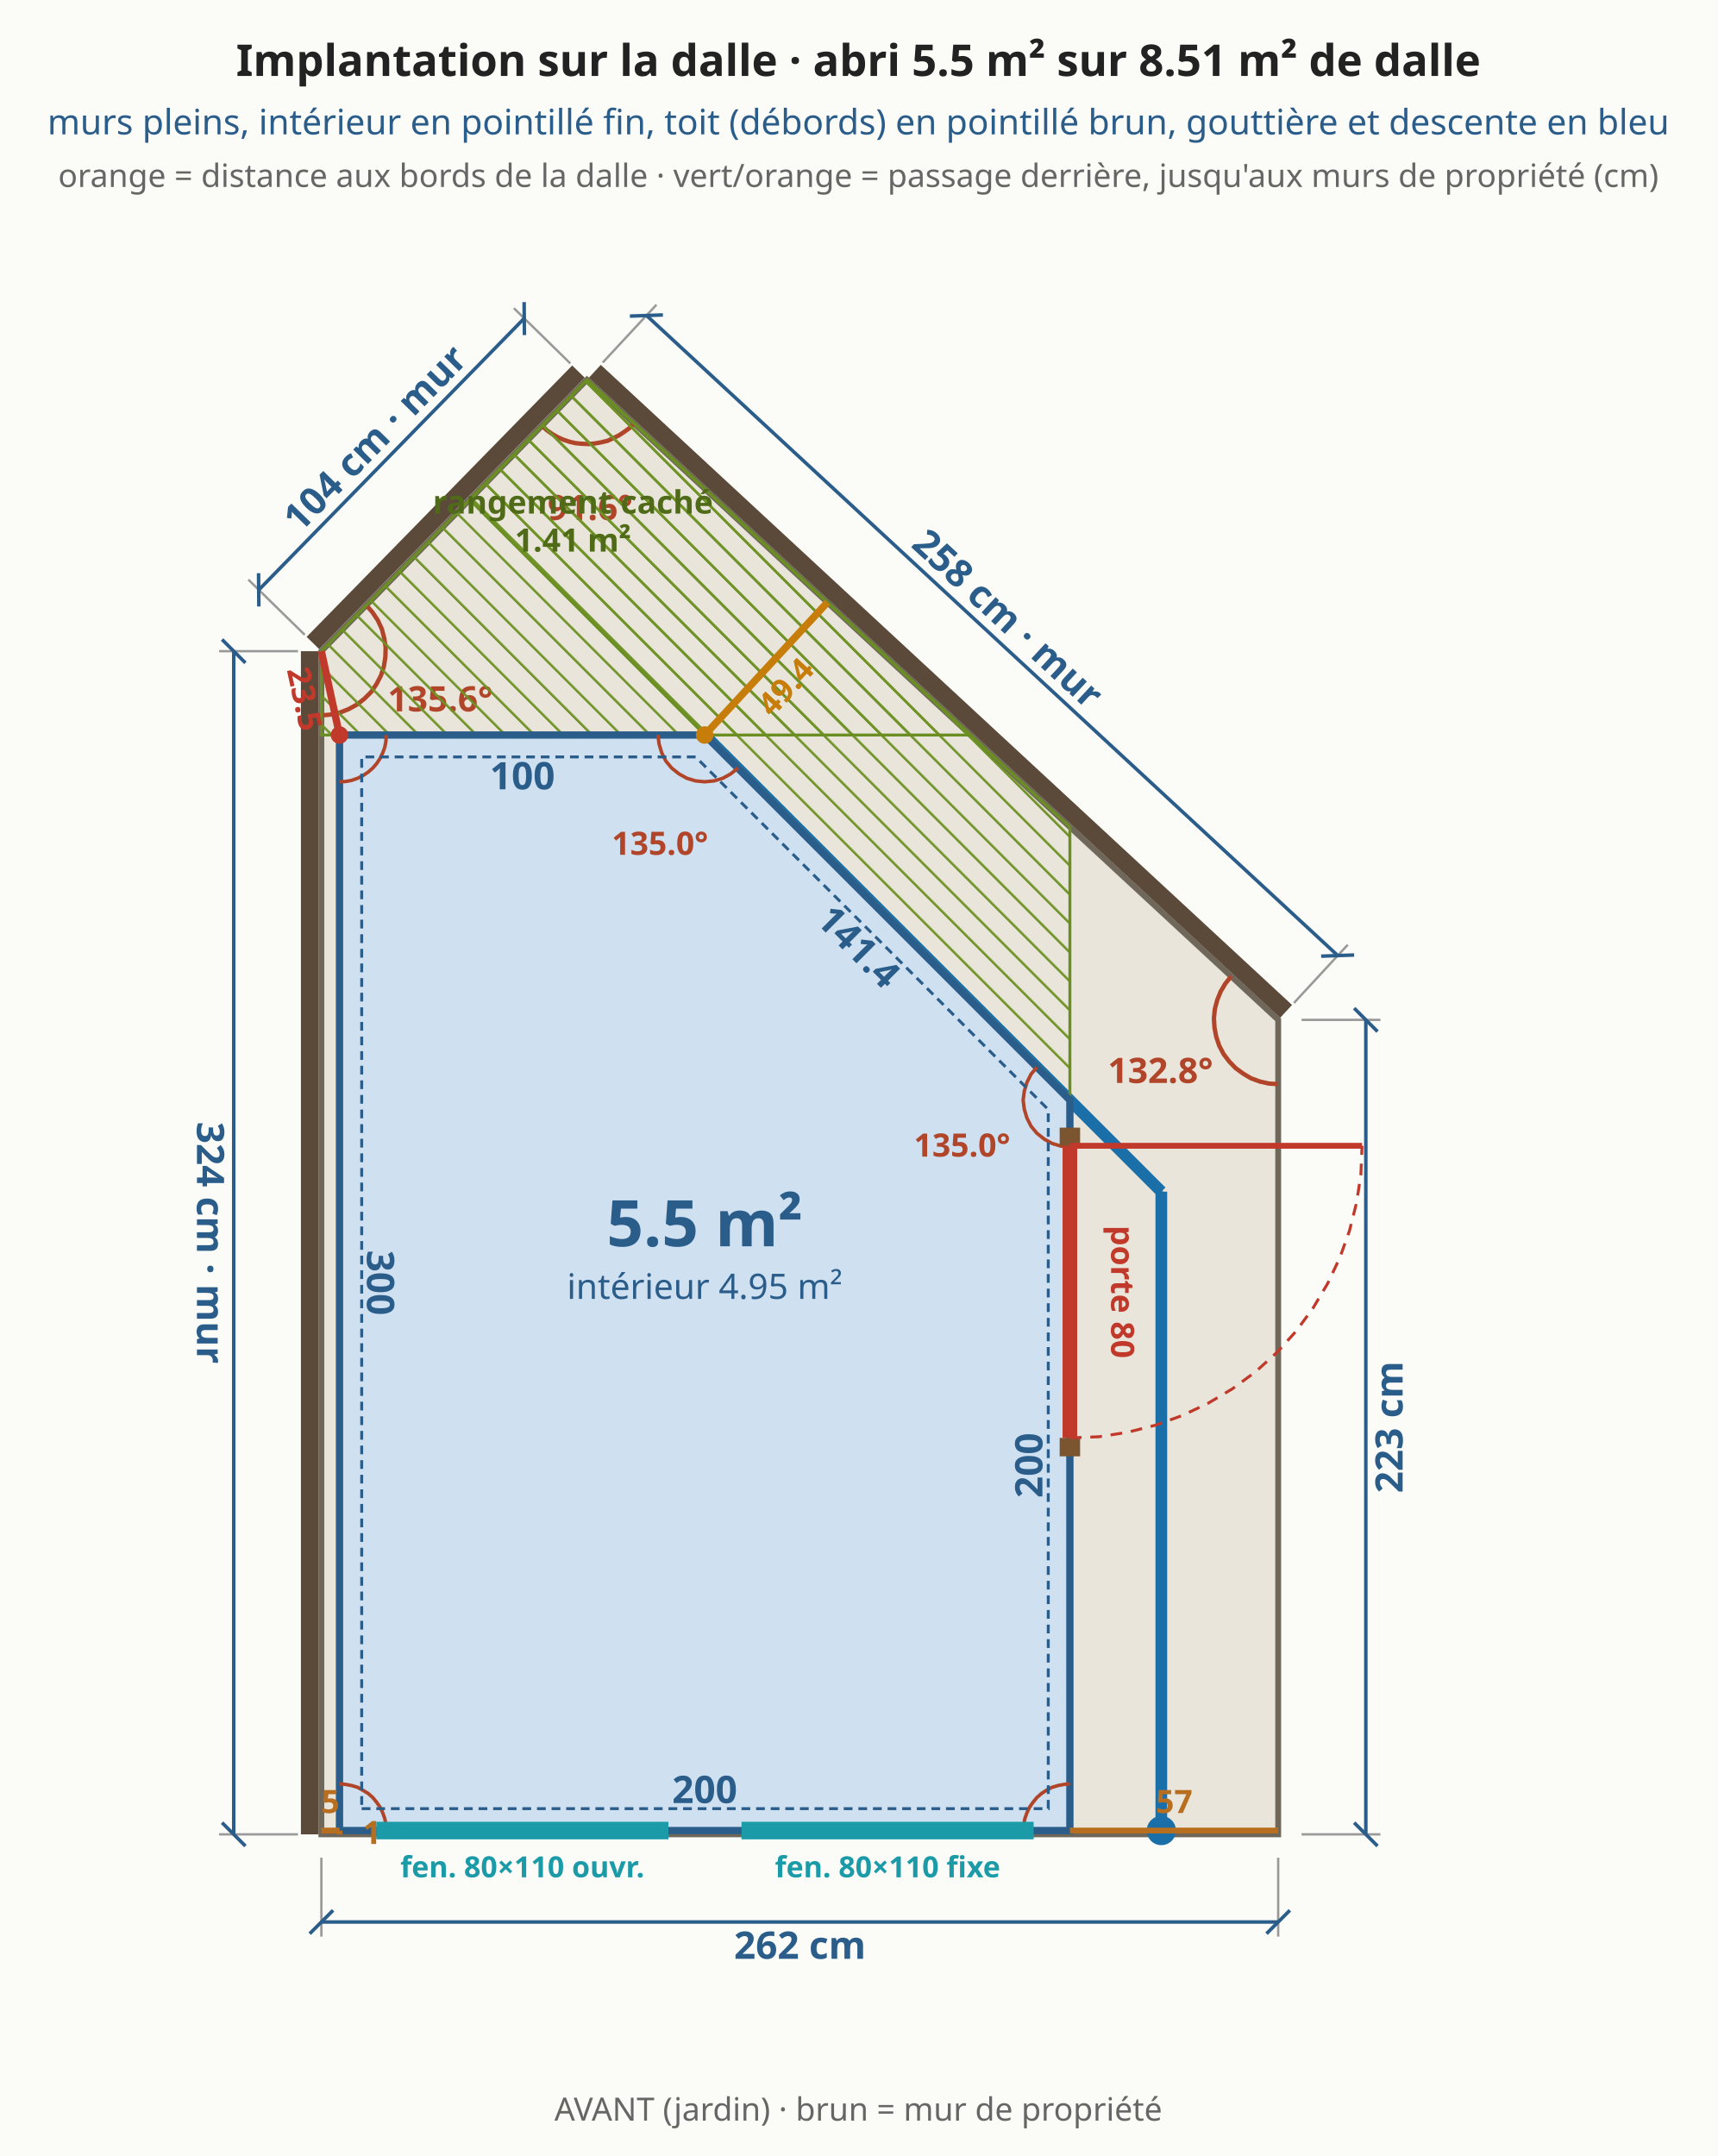
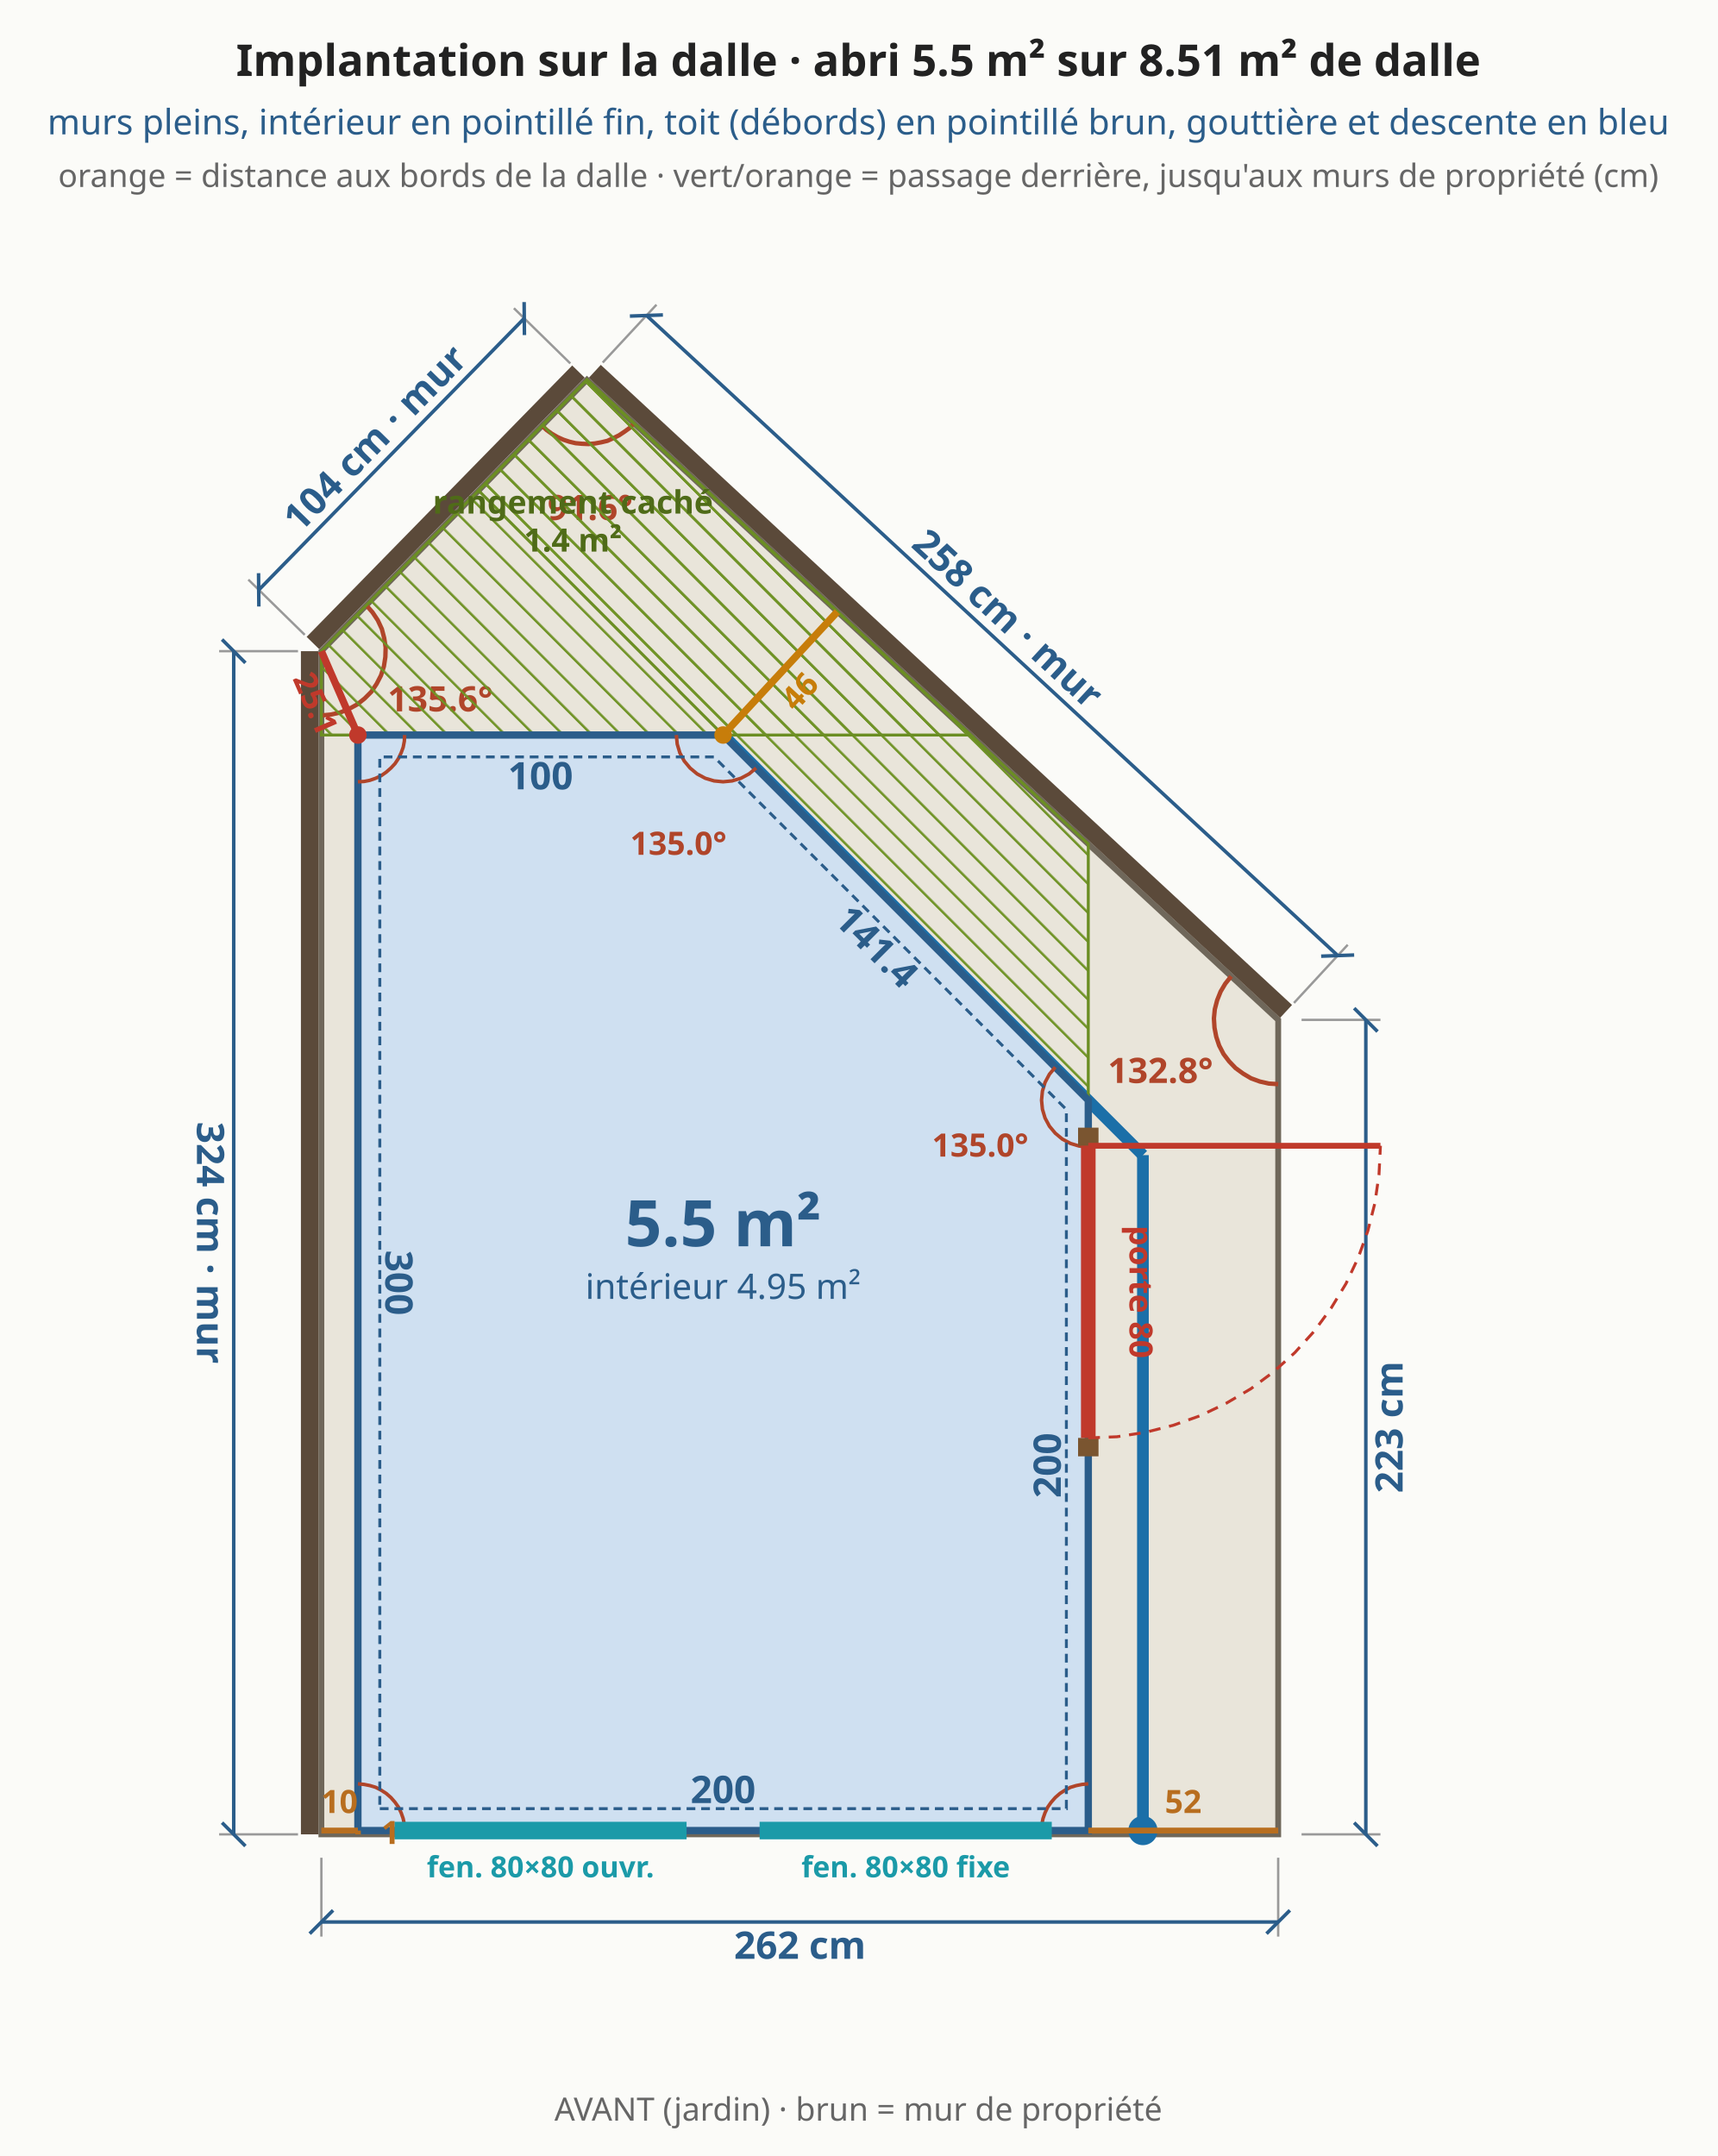
<svg xmlns="http://www.w3.org/2000/svg" viewBox="0 0 588 738" font-family="system-ui,sans-serif" font-size="13">
  <rect width="588" height="738" fill="#fbfbf8" />
  <polygon points="110.0,627.9 437.5,627.9 437.5,349.1 200.9,130.0 110.0,222.9" fill="#e9e5da" stroke="#6f675a" stroke-width="2" />
  <line x1="110.0" y1="635.9" x2="110.0" y2="662.9" stroke="#999" stroke-width="0.8" />
  <line x1="437.5" y1="635.9" x2="437.5" y2="662.9" stroke="#999" stroke-width="0.8" />
  <line x1="110.0" y1="657.9" x2="437.5" y2="657.9" stroke="#2b5d8a" stroke-width="1.2" />
  <line x1="106.0" y1="661.9" x2="114.0" y2="653.9" stroke="#2b5d8a" stroke-width="1.2" />
  <line x1="433.5" y1="661.9" x2="441.5" y2="653.9" stroke="#2b5d8a" stroke-width="1.2" />
  <text x="273.8" y="665.9" text-anchor="middle" dominant-baseline="middle" fill="#2b5d8a" font-size="13" font-weight="bold" transform="rotate(0.0 273.8 665.9)">262 cm</text>
  <line x1="445.5" y1="627.9" x2="472.5" y2="627.9" stroke="#999" stroke-width="0.8" />
  <line x1="445.5" y1="349.1" x2="472.5" y2="349.1" stroke="#999" stroke-width="0.8" />
  <line x1="467.5" y1="627.9" x2="467.5" y2="349.1" stroke="#2b5d8a" stroke-width="1.2" />
  <line x1="471.5" y1="631.9" x2="463.5" y2="623.9" stroke="#2b5d8a" stroke-width="1.2" />
  <line x1="471.5" y1="353.1" x2="463.5" y2="345.1" stroke="#2b5d8a" stroke-width="1.2" />
  <text x="475.5" y="488.5" text-anchor="middle" dominant-baseline="middle" fill="#2b5d8a" font-size="13" font-weight="bold" transform="rotate(-90.0 475.5 488.5)">223 cm</text>
  <line x1="440.2" y1="346.2" x2="203.6" y2="127.1" stroke="#5b4a3a" stroke-width="6" />
  <line x1="442.9" y1="343.3" x2="461.3" y2="323.4" stroke="#999" stroke-width="0.8" />
  <line x1="206.3" y1="124.1" x2="224.7" y2="104.3" stroke="#999" stroke-width="0.8" />
  <line x1="457.9" y1="327.1" x2="221.3" y2="108.0" stroke="#2b5d8a" stroke-width="1.2" />
  <line x1="463.5" y1="326.9" x2="452.2" y2="327.3" stroke="#2b5d8a" stroke-width="1.2" />
  <line x1="226.9" y1="107.8" x2="215.6" y2="108.2" stroke="#2b5d8a" stroke-width="1.2" />
  <text x="345.0" y="211.7" text-anchor="middle" dominant-baseline="middle" fill="#2b5d8a" font-size="13" font-weight="bold" transform="rotate(42.8 345.0 211.7)">258 cm · mur</text>
  <line x1="198.0" y1="127.2" x2="107.1" y2="220.1" stroke="#5b4a3a" stroke-width="6" />
  <line x1="195.2" y1="124.4" x2="175.9" y2="105.5" stroke="#999" stroke-width="0.8" />
  <line x1="104.3" y1="217.3" x2="85.0" y2="198.4" stroke="#999" stroke-width="0.8" />
  <line x1="179.4" y1="109.0" x2="88.6" y2="201.9" stroke="#2b5d8a" stroke-width="1.2" />
  <line x1="179.4" y1="103.4" x2="179.5" y2="114.7" stroke="#2b5d8a" stroke-width="1.2" />
  <line x1="88.5" y1="196.2" x2="88.6" y2="207.6" stroke="#2b5d8a" stroke-width="1.2" />
  <text x="128.3" y="149.9" text-anchor="middle" dominant-baseline="middle" fill="#2b5d8a" font-size="13" font-weight="bold" transform="rotate(-45.6 128.3 149.9)">104 cm · mur</text>
  <line x1="106.0" y1="222.9" x2="106.0" y2="627.9" stroke="#5b4a3a" stroke-width="6" />
  <line x1="102.0" y1="222.9" x2="75.0" y2="222.9" stroke="#999" stroke-width="0.8" />
  <line x1="102.0" y1="627.9" x2="75.0" y2="627.9" stroke="#999" stroke-width="0.8" />
  <line x1="80.0" y1="222.9" x2="80.0" y2="627.9" stroke="#2b5d8a" stroke-width="1.2" />
  <line x1="76.0" y1="218.9" x2="84.0" y2="226.9" stroke="#2b5d8a" stroke-width="1.2" />
  <line x1="76.0" y1="623.9" x2="84.0" y2="631.9" stroke="#2b5d8a" stroke-width="1.2" />
  <text x="72.0" y="425.4" text-anchor="middle" dominant-baseline="middle" fill="#2b5d8a" font-size="13" font-weight="bold" transform="rotate(90.0 72.0 425.4)">324 cm · mur</text>
  <polyline points="421.4,334.2 419.4,336.7 417.8,339.4 416.6,342.4 415.8,345.5 415.5,348.6 415.7,351.8 416.3,354.9 417.3,357.9 418.8,360.8 420.7,363.3 422.9,365.6 425.5,367.5 428.2,369.1 431.2,370.2 434.3,370.9 437.5,371.1" fill="none" stroke="#b0452a" stroke-width="1.5" />
  <text x="397.2" y="370.7" text-anchor="middle" fill="#b0452a" font-size="12" font-weight="bold">132.8°</text>
  <polyline points="185.5,145.7 187.1,147.2 188.9,148.5 190.8,149.6 192.8,150.5 194.9,151.2 197.0,151.7 199.2,151.9 201.4,152.0 203.6,151.8 205.8,151.4 207.9,150.9 209.9,150.0 211.9,149.0 213.7,147.8 215.5,146.5 217.0,144.9" fill="none" stroke="#b0452a" stroke-width="1.5" />
  <text x="202.0" y="178.0" text-anchor="middle" fill="#b0452a" font-size="12" font-weight="bold">91.6°</text>
  <polyline points="110.0,244.9 113.2,244.6 116.4,243.9 119.4,242.7 122.3,241.1 124.8,239.1 127.1,236.8 128.9,234.1 130.4,231.2 131.4,228.1 131.9,224.9 132.0,221.6 131.5,218.4 130.7,215.3 129.3,212.3 127.5,209.6 125.4,207.2" fill="none" stroke="#b0452a" stroke-width="1.5" />
  <text x="150.7" y="243.5" text-anchor="middle" fill="#b0452a" font-size="12" font-weight="bold">135.6°</text>
-   <polygon points="116.2,626.6 397.5,626.6 397.5,407.9 241.2,251.6 116.2,251.6" fill="none" stroke="#7a6f5a" stroke-width="1.2" stroke-dasharray="6 4" />
-   <line x1="397.5" y1="626.6" x2="397.5" y2="407.9" stroke="#1b6fa8" stroke-width="4" />
-   <line x1="397.5" y1="407.9" x2="241.2" y2="251.6" stroke="#1b6fa8" stroke-width="4" />
-   <circle cx="397.5" cy="626.6" r="5" fill="#1b6fa8" />
+   <polygon points="122.5,626.6 391.2,626.6 391.2,395.4 247.5,251.6 122.5,251.6" fill="none" stroke="#7a6f5a" stroke-width="1.2" stroke-dasharray="6 4" />
+   <line x1="391.2" y1="626.6" x2="391.2" y2="395.4" stroke="#1b6fa8" stroke-width="4" />
+   <line x1="391.2" y1="395.4" x2="247.5" y2="251.6" stroke="#1b6fa8" stroke-width="4" />
+   <circle cx="391.2" cy="626.6" r="5" fill="#1b6fa8" />
  <defs>
    <pattern id="cache" width="7" height="7" patternUnits="userSpaceOnUse" patternTransform="rotate(-45)">
      <line x1="0" y1="0" x2="0" y2="7" stroke="#6b8e23" stroke-width="1.6" />
    </pattern>
  </defs>
-   <polygon points="366.2,283.1 200.9,130.0 160.8,171.1 366.2,376.6" fill="url(#cache)" stroke="#6b8e23" stroke-width="1" />
+   <polygon points="372.5,288.9 200.9,130.0 163.8,167.9 372.5,376.6" fill="url(#cache)" stroke="#6b8e23" stroke-width="1" />
  <polygon points="332.2,251.6 200.9,130.0 110.0,222.9 110.0,251.6" fill="url(#cache)" stroke="#6b8e23" stroke-width="1" />
  <text x="196.1" y="175.8" text-anchor="middle" fill="#4f6b18" font-size="11" font-weight="bold">rangement caché</text>
-   <text x="196.1" y="188.8" text-anchor="middle" fill="#4f6b18" font-size="11" font-weight="bold">1.41 m²</text>
-   <polygon points="116.2,626.6 366.2,626.6 366.2,376.6 241.2,251.6 116.2,251.6" fill="#cfe0f1" stroke="#2b5d8a" stroke-width="2.5" />
-   <text x="241.2" y="612.6" text-anchor="middle" dominant-baseline="middle" fill="#2b5d8a" font-size="13" font-weight="bold" transform="rotate(0.0 241.2 612.6)">200</text>
-   <text x="352.2" y="501.6" text-anchor="middle" dominant-baseline="middle" fill="#2b5d8a" font-size="13" font-weight="bold" transform="rotate(-90.0 352.2 501.6)">200</text>
-   <text x="293.9" y="324.0" text-anchor="middle" dominant-baseline="middle" fill="#2b5d8a" font-size="13" font-weight="bold" transform="rotate(45.0 293.9 324.0)">141.4</text>
-   <text x="178.8" y="265.6" text-anchor="middle" dominant-baseline="middle" fill="#2b5d8a" font-size="13" font-weight="bold" transform="rotate(0.0 178.8 265.6)">100</text>
-   <text x="130.2" y="439.1" text-anchor="middle" dominant-baseline="middle" fill="#2b5d8a" font-size="13" font-weight="bold" transform="rotate(90.0 130.2 439.1)">300</text>
-   <polyline points="132.2,626.6 132.1,624.5 131.7,622.5 131.0,620.5 130.1,618.6 128.9,616.9 127.6,615.3 126.0,613.9 124.2,612.8 122.4,611.8 120.4,611.2 118.3,610.8 116.2,610.6" fill="none" stroke="#b0452a" stroke-width="1.2" />
-   <polyline points="366.2,610.6 364.2,610.8 362.1,611.2 360.1,611.8 358.2,612.8 356.5,613.9 354.9,615.3 353.6,616.9 352.4,618.6 351.5,620.5 350.8,622.5 350.4,624.5 350.2,626.6" fill="none" stroke="#b0452a" stroke-width="1.2" />
-   <polyline points="354.9,365.3 352.9,367.7 351.5,370.5 350.6,373.5 350.2,376.6 350.6,379.7 351.5,382.7 352.9,385.5 354.9,387.9 357.4,389.9 360.1,391.4 363.1,392.3 366.2,392.6" fill="none" stroke="#b0452a" stroke-width="1.2" />
-   <text x="329.3" y="395.9" text-anchor="middle" fill="#b0452a" font-size="11" font-weight="bold">135.0°</text>
-   <polyline points="225.2,251.6 225.6,254.7 226.5,257.7 227.9,260.5 229.9,262.9 232.4,264.9 235.1,266.4 238.1,267.3 241.2,267.6 244.4,267.3 247.4,266.4 250.1,264.9 252.6,262.9" fill="none" stroke="#b0452a" stroke-width="1.2" />
-   <text x="225.9" y="292.6" text-anchor="middle" fill="#b0452a" font-size="11" font-weight="bold">135.0°</text>
-   <polyline points="116.2,267.6 118.3,267.5 120.4,267.1 122.4,266.4 124.2,265.5 126.0,264.3 127.6,262.9 128.9,261.4 130.1,259.6 131.0,257.7 131.7,255.8 132.1,253.7 132.2,251.6" fill="none" stroke="#b0452a" stroke-width="1.2" />
-   <line x1="128.8" y1="626.6" x2="228.8" y2="626.6" stroke="#1b9aa8" stroke-width="6" />
-   <text x="178.8" y="642.6" text-anchor="middle" fill="#1b9aa8" font-size="10" font-weight="bold">fen. 80×110 ouvr.</text>
-   <line x1="253.8" y1="626.6" x2="353.8" y2="626.6" stroke="#1b9aa8" stroke-width="6" />
-   <text x="303.8" y="642.6" text-anchor="middle" fill="#1b9aa8" font-size="10" font-weight="bold">fen. 80×110 fixe</text>
-   <line x1="366.2" y1="498.5" x2="366.2" y2="492.2" stroke="#7a5530" stroke-width="7" />
-   <line x1="366.2" y1="392.2" x2="366.2" y2="386.0" stroke="#7a5530" stroke-width="7" />
-   <line x1="366.2" y1="492.2" x2="366.2" y2="392.2" stroke="#c0392b" stroke-width="5" />
-   <line x1="366.2" y1="392.2" x2="466.2" y2="392.2" stroke="#c0392b" stroke-width="2" />
-   <polyline points="366.2,492.2 376.1,491.8 385.8,490.3 395.3,487.9 404.5,484.6 413.4,480.4 421.8,475.4 429.7,469.6 437.0,463.0 443.6,455.7 449.4,447.8 454.4,439.4 458.6,430.5 461.9,421.3 464.3,411.8 465.8,402.1 466.2,392.2" fill="none" stroke="#c0392b" stroke-width="1" stroke-dasharray="4 3" />
-   <text x="384.2" y="442.2" text-anchor="middle" dominant-baseline="middle" fill="#c0392b" font-size="11" font-weight="bold" transform="rotate(90.0 384.2 442.2)">porte 80</text>
-   <line x1="241.2" y1="251.6" x2="283.2" y2="206.2" stroke="#c77d0a" stroke-width="2.5" />
-   <circle cx="241.2" cy="251.6" r="3" fill="#c77d0a" />
-   <text x="268.9" y="235.1" text-anchor="middle" dominant-baseline="middle" fill="#c77d0a" font-size="11" font-weight="bold" transform="rotate(-47.2 268.9 235.1)">49.4</text>
-   <line x1="116.2" y1="251.6" x2="110.0" y2="222.9" stroke="#c0392b" stroke-width="2.5" />
-   <circle cx="116.2" cy="251.6" r="3" fill="#c0392b" />
-   <text x="104.3" y="239.2" text-anchor="middle" dominant-baseline="middle" fill="#c0392b" font-size="11" font-weight="bold" transform="rotate(77.7 104.3 239.2)">23.5</text>
-   <text x="241.2" y="426.6" text-anchor="middle" fill="#2b5d8a" font-size="22" font-weight="bold">5.5 m²</text>
-   <text x="241.2" y="444.6" text-anchor="middle" fill="#2b5d8a" font-size="12" font-weight="normal">intérieur 4.95 m²</text>
-   <polygon points="123.8,619.1 358.8,619.1 358.8,379.8 238.1,259.1 123.8,259.1" fill="none" stroke="#2b5d8a" stroke-width="1" stroke-dasharray="3 2" />
-   <line x1="116.2" y1="626.6" x2="116.2" y2="627.9" stroke="#b86e1f" stroke-width="2" />
-   <text x="124.2" y="631.2" text-anchor="start" fill="#b86e1f" font-size="11" font-weight="bold">1</text>
-   <line x1="366.2" y1="626.6" x2="437.5" y2="626.6" stroke="#b86e1f" stroke-width="2" />
-   <text x="401.9" y="620.6" text-anchor="middle" fill="#b86e1f" font-size="11" font-weight="bold">57</text>
-   <line x1="116.2" y1="626.6" x2="110.0" y2="626.6" stroke="#b86e1f" stroke-width="2" />
-   <text x="113.1" y="620.6" text-anchor="middle" fill="#b86e1f" font-size="11" font-weight="bold">5</text>
+   <text x="196.1" y="188.8" text-anchor="middle" fill="#4f6b18" font-size="11" font-weight="bold">1.4 m²</text>
+   <polygon points="122.5,626.6 372.5,626.6 372.5,376.6 247.5,251.6 122.5,251.6" fill="#cfe0f1" stroke="#2b5d8a" stroke-width="2.5" />
+   <text x="247.5" y="612.6" text-anchor="middle" dominant-baseline="middle" fill="#2b5d8a" font-size="13" font-weight="bold" transform="rotate(0.0 247.5 612.6)">200</text>
+   <text x="358.5" y="501.6" text-anchor="middle" dominant-baseline="middle" fill="#2b5d8a" font-size="13" font-weight="bold" transform="rotate(-90.0 358.5 501.6)">200</text>
+   <text x="300.1" y="324.0" text-anchor="middle" dominant-baseline="middle" fill="#2b5d8a" font-size="13" font-weight="bold" transform="rotate(45.0 300.1 324.0)">141.4</text>
+   <text x="185.0" y="265.6" text-anchor="middle" dominant-baseline="middle" fill="#2b5d8a" font-size="13" font-weight="bold" transform="rotate(0.0 185.0 265.6)">100</text>
+   <text x="136.5" y="439.1" text-anchor="middle" dominant-baseline="middle" fill="#2b5d8a" font-size="13" font-weight="bold" transform="rotate(90.0 136.5 439.1)">300</text>
+   <polyline points="138.5,626.6 138.4,624.5 138.0,622.5 137.3,620.5 136.4,618.6 135.2,616.9 133.8,615.3 132.2,613.9 130.5,612.8 128.6,611.8 126.6,611.2 124.6,610.8 122.5,610.6" fill="none" stroke="#b0452a" stroke-width="1.2" />
+   <polyline points="372.5,610.6 370.4,610.8 368.4,611.2 366.4,611.8 364.5,612.8 362.8,613.9 361.2,615.3 359.8,616.9 358.6,618.6 357.7,620.5 357.0,622.5 356.6,624.5 356.5,626.6" fill="none" stroke="#b0452a" stroke-width="1.2" />
+   <polyline points="361.2,365.3 359.2,367.7 357.7,370.5 356.8,373.5 356.5,376.6 356.8,379.7 357.7,382.7 359.2,385.5 361.2,387.9 363.6,389.9 366.4,391.4 369.4,392.3 372.5,392.6" fill="none" stroke="#b0452a" stroke-width="1.2" />
+   <text x="335.5" y="395.9" text-anchor="middle" fill="#b0452a" font-size="11" font-weight="bold">135.0°</text>
+   <polyline points="231.5,251.6 231.8,254.7 232.7,257.7 234.2,260.5 236.2,262.9 238.6,264.9 241.4,266.4 244.4,267.3 247.5,267.6 250.6,267.3 253.6,266.4 256.4,264.9 258.8,262.9" fill="none" stroke="#b0452a" stroke-width="1.2" />
+   <text x="232.2" y="292.6" text-anchor="middle" fill="#b0452a" font-size="11" font-weight="bold">135.0°</text>
+   <polyline points="122.5,267.6 124.6,267.5 126.6,267.1 128.6,266.4 130.5,265.5 132.2,264.3 133.8,262.9 135.2,261.4 136.4,259.6 137.3,257.7 138.0,255.8 138.4,253.7 138.5,251.6" fill="none" stroke="#b0452a" stroke-width="1.2" />
+   <line x1="135.0" y1="626.6" x2="235.0" y2="626.6" stroke="#1b9aa8" stroke-width="6" />
+   <text x="185.0" y="642.6" text-anchor="middle" fill="#1b9aa8" font-size="10" font-weight="bold">fen. 80×80 ouvr.</text>
+   <line x1="260.0" y1="626.6" x2="360.0" y2="626.6" stroke="#1b9aa8" stroke-width="6" />
+   <text x="310.0" y="642.6" text-anchor="middle" fill="#1b9aa8" font-size="10" font-weight="bold">fen. 80×80 fixe</text>
+   <line x1="372.5" y1="498.5" x2="372.5" y2="492.2" stroke="#7a5530" stroke-width="7" />
+   <line x1="372.5" y1="392.2" x2="372.5" y2="386.0" stroke="#7a5530" stroke-width="7" />
+   <line x1="372.5" y1="492.2" x2="372.5" y2="392.2" stroke="#c0392b" stroke-width="5" />
+   <line x1="372.5" y1="392.2" x2="472.5" y2="392.2" stroke="#c0392b" stroke-width="2" />
+   <polyline points="372.5,492.2 382.3,491.8 392.0,490.3 401.5,487.9 410.8,484.6 419.6,480.4 428.1,475.4 435.9,469.6 443.2,463.0 449.8,455.7 455.6,447.8 460.7,439.4 464.9,430.5 468.2,421.3 470.6,411.8 472.0,402.1 472.5,392.2" fill="none" stroke="#c0392b" stroke-width="1" stroke-dasharray="4 3" />
+   <text x="390.5" y="442.2" text-anchor="middle" dominant-baseline="middle" fill="#c0392b" font-size="11" font-weight="bold" transform="rotate(90.0 390.5 442.2)">porte 80</text>
+   <line x1="247.5" y1="251.6" x2="286.6" y2="209.4" stroke="#c77d0a" stroke-width="2.5" />
+   <circle cx="247.5" cy="251.6" r="3" fill="#c77d0a" />
+   <text x="273.7" y="236.6" text-anchor="middle" dominant-baseline="middle" fill="#c77d0a" font-size="11" font-weight="bold" transform="rotate(-47.2 273.7 236.6)">46</text>
+   <line x1="122.5" y1="251.6" x2="110.0" y2="222.9" stroke="#c0392b" stroke-width="2.5" />
+   <circle cx="122.5" cy="251.6" r="3" fill="#c0392b" />
+   <text x="108.0" y="240.8" text-anchor="middle" dominant-baseline="middle" fill="#c0392b" font-size="11" font-weight="bold" transform="rotate(66.5 108.0 240.8)">25.1</text>
+   <text x="247.5" y="426.6" text-anchor="middle" fill="#2b5d8a" font-size="22" font-weight="bold">5.5 m²</text>
+   <text x="247.5" y="444.6" text-anchor="middle" fill="#2b5d8a" font-size="12" font-weight="normal">intérieur 4.95 m²</text>
+   <polygon points="130.0,619.1 365.0,619.1 365.0,379.8 244.4,259.1 130.0,259.1" fill="none" stroke="#2b5d8a" stroke-width="1" stroke-dasharray="3 2" />
+   <line x1="122.5" y1="626.6" x2="122.5" y2="627.9" stroke="#b86e1f" stroke-width="2" />
+   <text x="130.5" y="631.2" text-anchor="start" fill="#b86e1f" font-size="11" font-weight="bold">1</text>
+   <line x1="372.5" y1="626.6" x2="437.5" y2="626.6" stroke="#b86e1f" stroke-width="2" />
+   <text x="405.0" y="620.6" text-anchor="middle" fill="#b86e1f" font-size="11" font-weight="bold">52</text>
+   <line x1="122.5" y1="626.6" x2="110.0" y2="626.6" stroke="#b86e1f" stroke-width="2" />
+   <text x="116.2" y="620.6" text-anchor="middle" fill="#b86e1f" font-size="11" font-weight="bold">10</text>
  <text x="293.8" y="26.0" text-anchor="middle" fill="#222" font-size="15" font-weight="bold">Implantation sur la dalle · abri 5.5 m² sur 8.51 m² de dalle</text>
  <text x="293.8" y="46.0" text-anchor="middle" fill="#2b5d8a" font-size="12" font-weight="normal">murs pleins, intérieur en pointillé fin, toit (débords) en pointillé brun, gouttière et descente en bleu</text>
  <text x="293.8" y="64.0" text-anchor="middle" fill="#666" font-size="11" font-weight="normal">orange = distance aux bords de la dalle · vert/orange = passage derrière, jusqu'aux murs de propriété (cm)</text>
  <text x="293.8" y="725.9" text-anchor="middle" fill="#666" font-size="11" font-weight="normal">AVANT (jardin) · brun = mur de propriété</text>
</svg>
